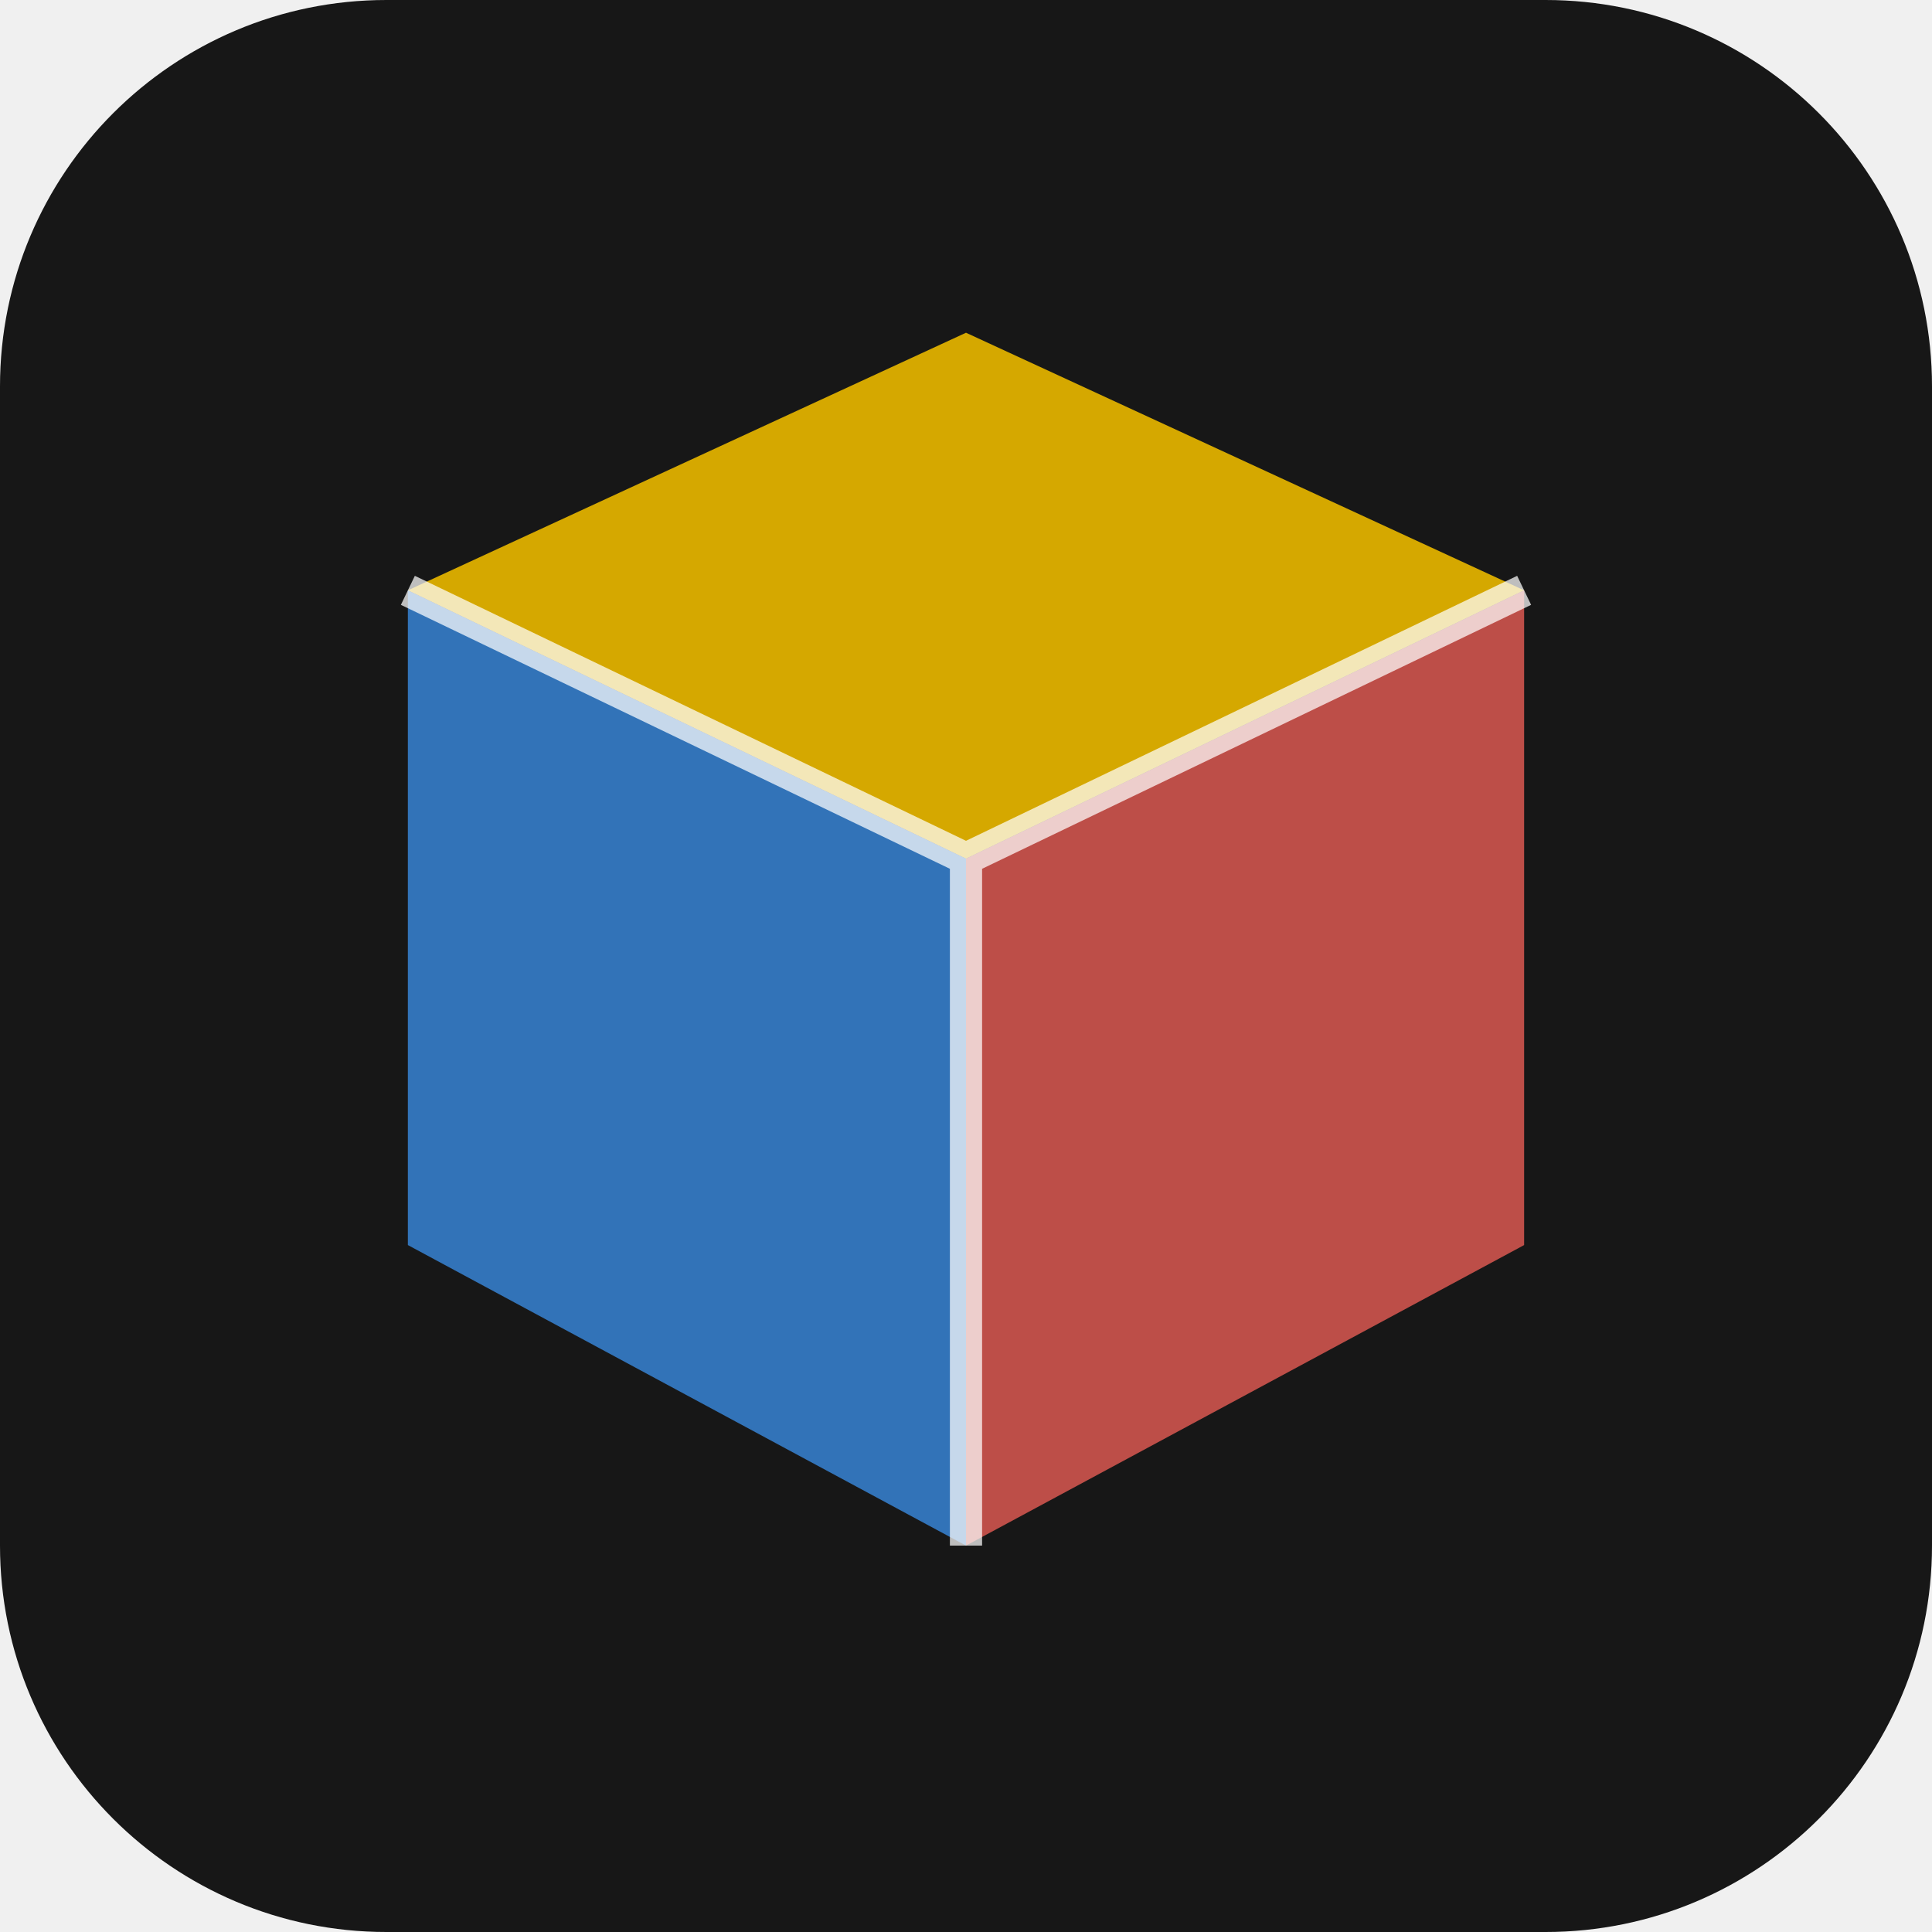
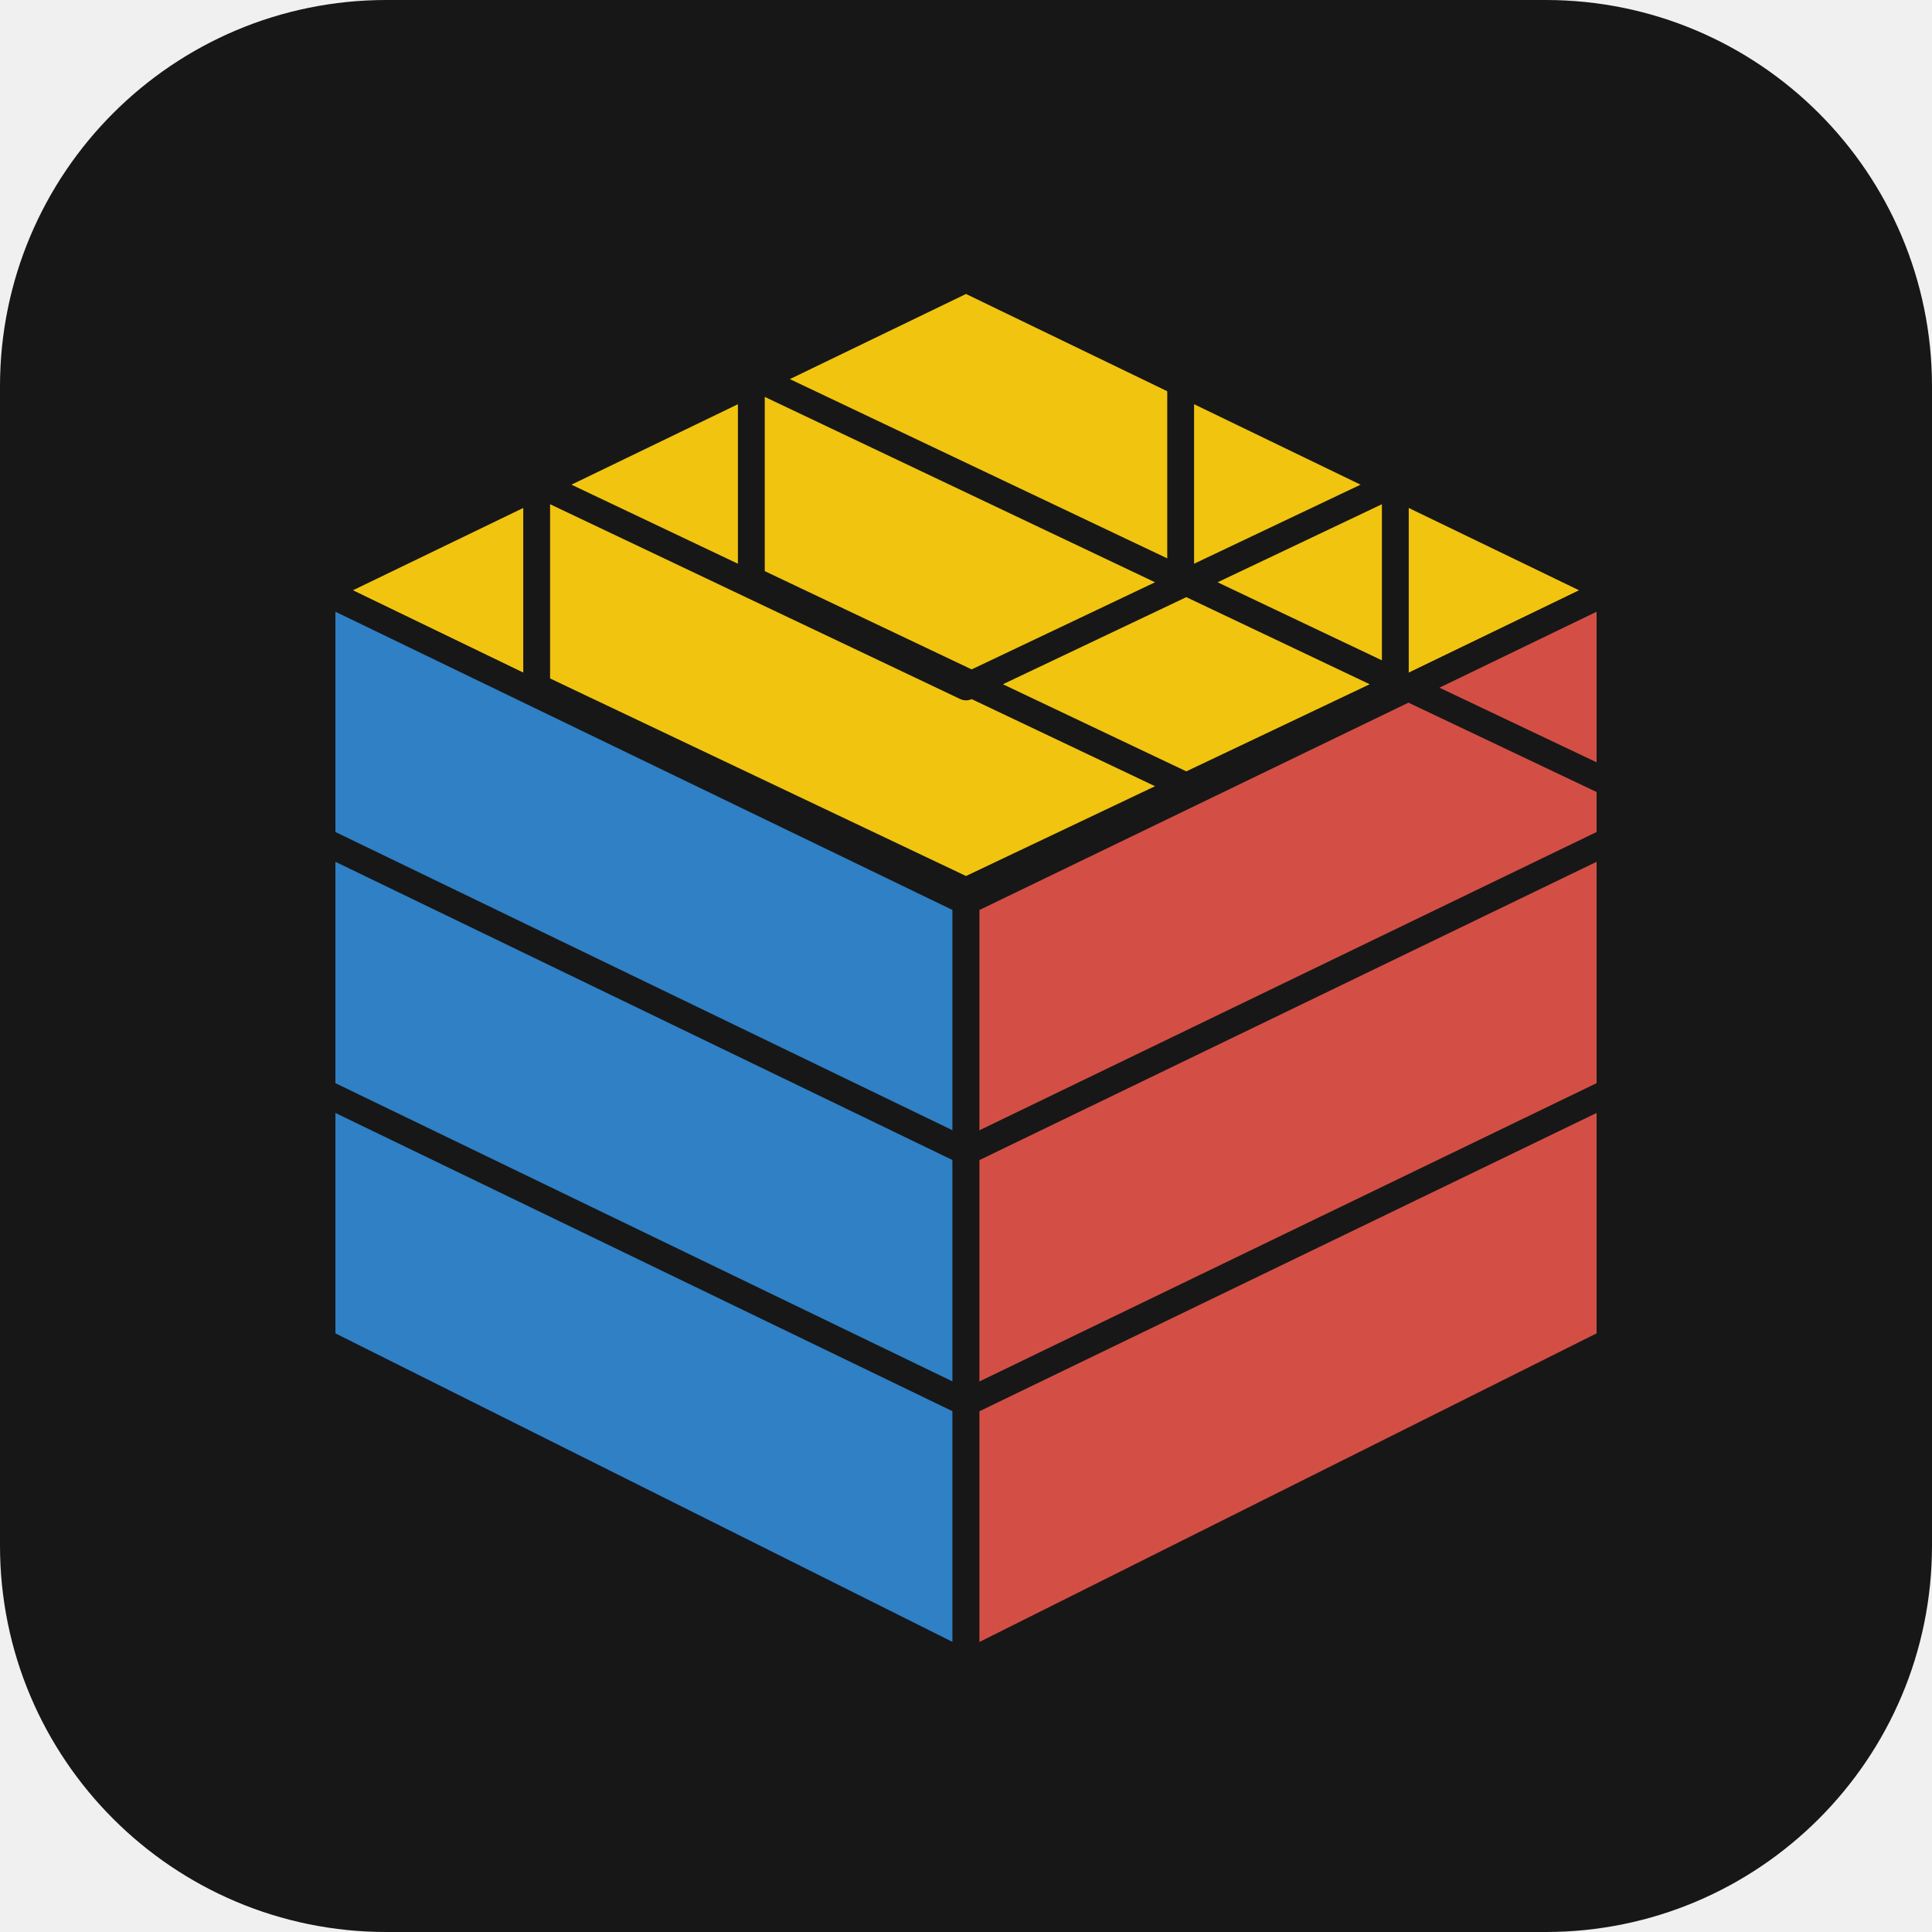
<svg xmlns="http://www.w3.org/2000/svg" viewBox="0 0 180 180">
  <rect width="180" height="180" rx="36" fill="#171717" />
-   <path d="M38 55 90 31l52 24-52 25-52-25Z" fill="#d5a800" />
-   <path d="M38 55v61l52 28V80L38 55Z" fill="#3273b8" />
-   <path d="m142 55-52 25v64l52-28V55Z" fill="#bd4e48" />
-   <path d="M90 80v64M38 55l52 25 52-25" fill="none" stroke="#fff" stroke-opacity=".72" stroke-width="3" />
+   <g stroke="#171717" stroke-width="2.5" stroke-linejoin="round">
+     <path d="M30 55 90 26l60 29-60 29L30 55Z" fill="#f1c40f" />
+     <path d="M30 55v70l60 30V84L30 55Z" fill="#2f80c5" />
+     <path d="m150 55-60 29v71l60-30V55Z" fill="#d34f45" />
+     <path d="M50 45 90 64l40-19M70 35l40 19M50 45v19l40 19M70 35v19l40 19M110 35v19l40 19M130 45v19l-40 19M30 78.3l60 29 60-29M30 101.7l60 29 60-29" fill="none" />
+   </g>
</svg>
